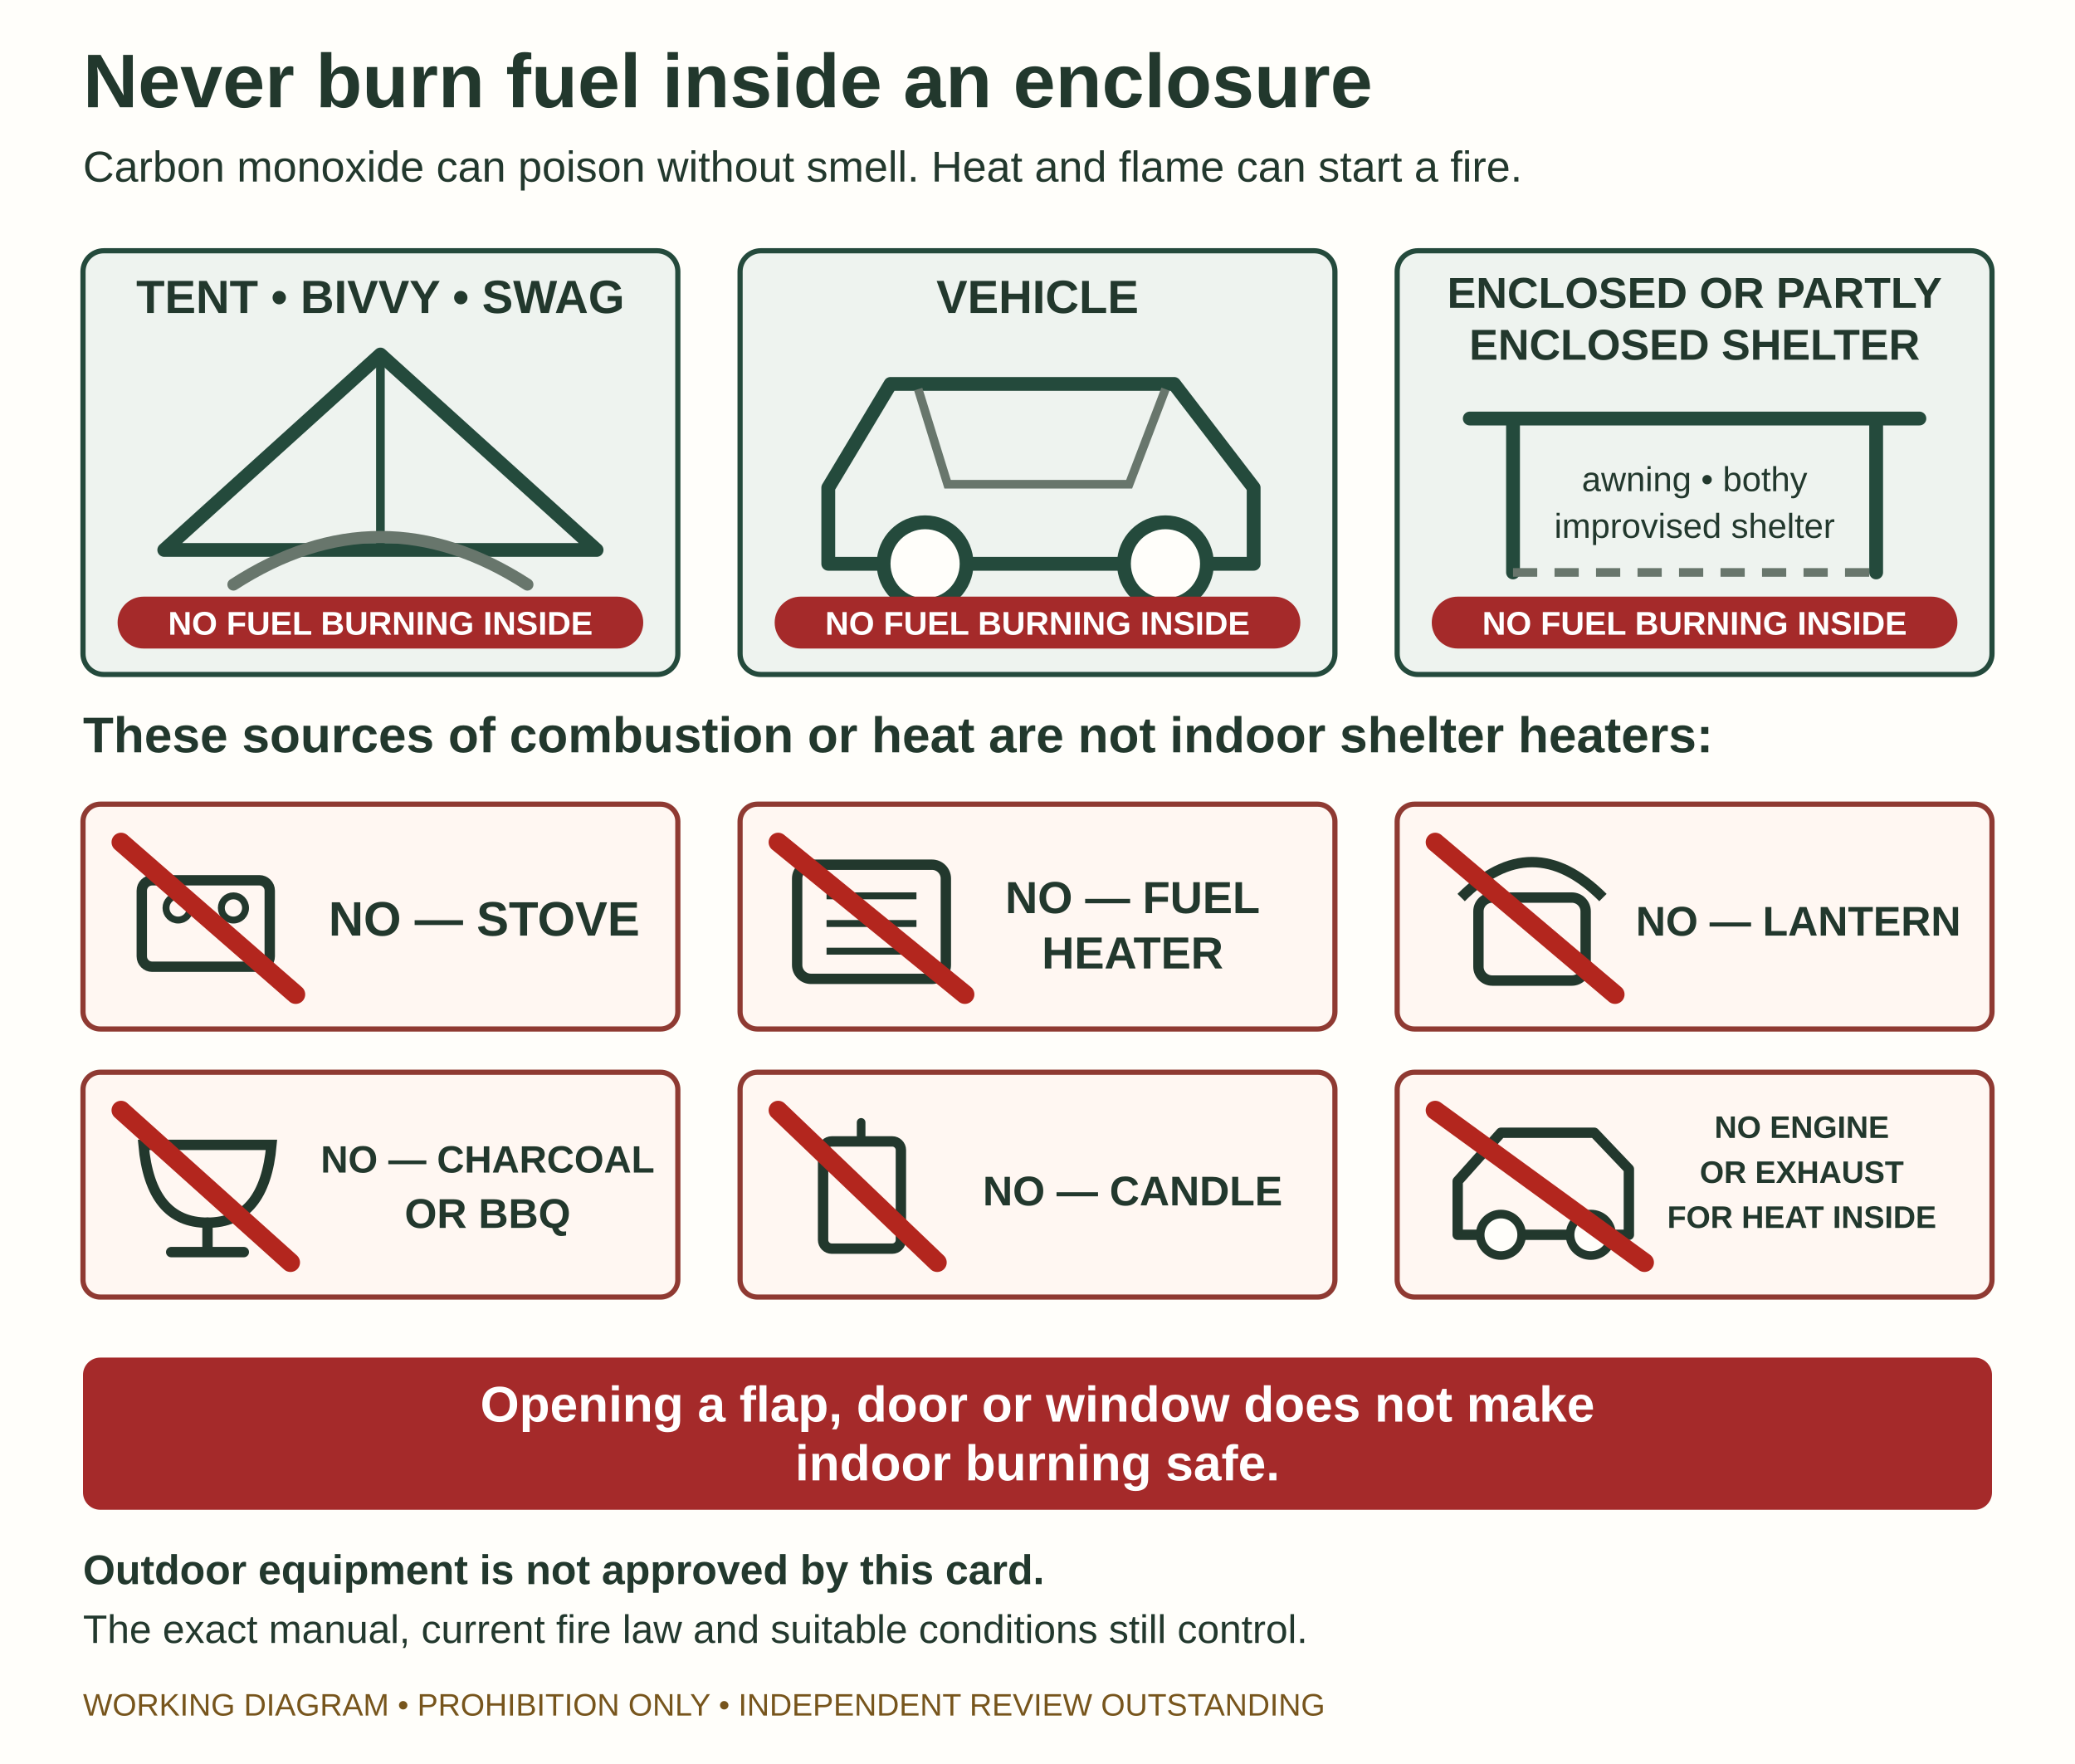
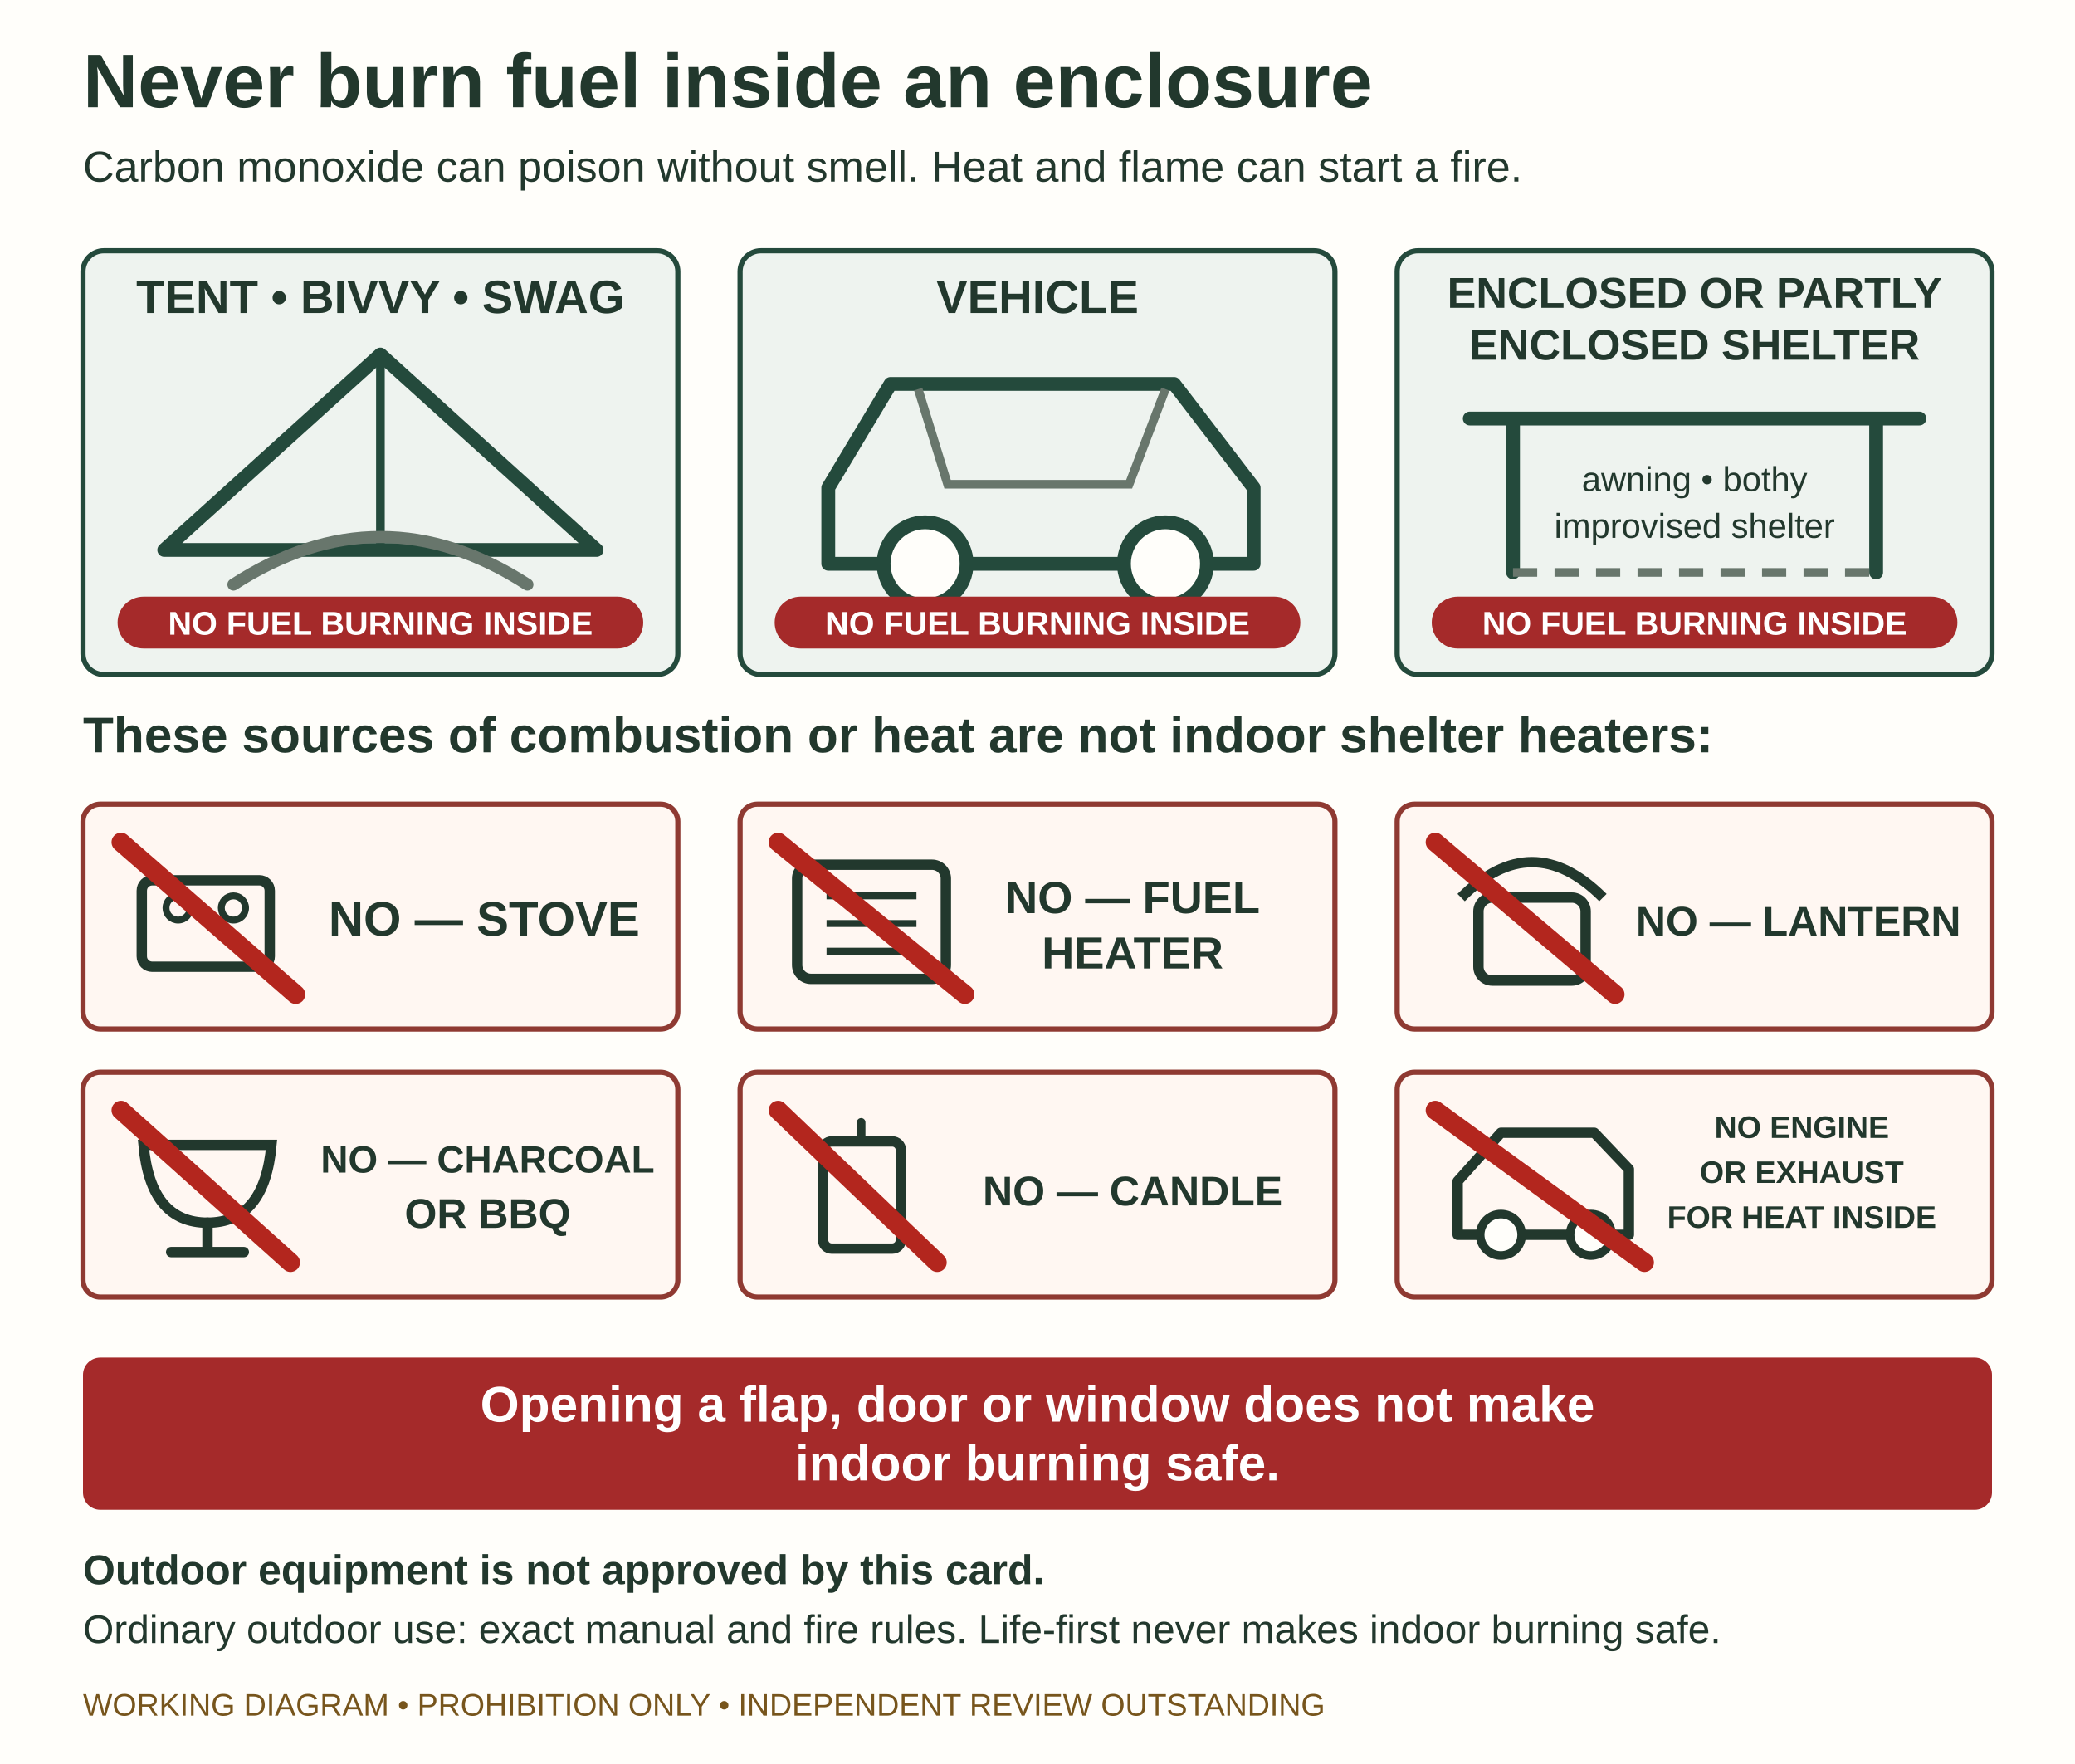
<svg xmlns="http://www.w3.org/2000/svg" width="1200" height="1020" viewBox="0 0 1200 1020" role="img" aria-labelledby="title desc">
  <rect width="1200" height="1020" fill="#fffefa" />
  <g font-family="Arial, sans-serif" fill="#22382d">
    <text x="48" y="62" font-size="44" font-weight="700">Never burn fuel inside an enclosure</text>
    <text x="48" y="105" font-size="25">Carbon monoxide can poison without smell. Heat and flame can start a fire.</text>
    <g aria-label="Enclosures covered by this prohibition">
      <rect x="48" y="145" width="344" height="245" rx="12" fill="#eef3ef" stroke="#244a3c" stroke-width="3" />
      <text x="220" y="181" font-size="27" font-weight="700" text-anchor="middle">TENT • BIVVY • SWAG</text>
      <path d="M95 318 L220 205 L345 318 Z" fill="none" stroke="#244a3c" stroke-width="8" stroke-linejoin="round" />
      <path d="M220 205V318" fill="none" stroke="#244a3c" stroke-width="5" />
      <path d="M135 338 Q220 283 305 338" fill="none" stroke="#68766c" stroke-width="7" stroke-linecap="round" />
      <rect x="68" y="345" width="304" height="30" rx="15" fill="#a52a2a" />
      <text x="220" y="367" font-size="19" font-weight="700" fill="#ffffff" text-anchor="middle">NO FUEL BURNING INSIDE</text>
      <rect x="428" y="145" width="344" height="245" rx="12" fill="#eef3ef" stroke="#244a3c" stroke-width="3" />
      <text x="600" y="181" font-size="27" font-weight="700" text-anchor="middle">VEHICLE</text>
      <path d="M479 282 L515 222 H679 L725 282 V326 H479 Z" fill="none" stroke="#244a3c" stroke-width="8" stroke-linejoin="round" />
      <path d="M531 225 L548 280 H653 L674 225" fill="none" stroke="#68766c" stroke-width="5" />
      <circle cx="535" cy="326" r="24" fill="#fffefa" stroke="#244a3c" stroke-width="8" />
      <circle cx="674" cy="326" r="24" fill="#fffefa" stroke="#244a3c" stroke-width="8" />
      <rect x="448" y="345" width="304" height="30" rx="15" fill="#a52a2a" />
      <text x="600" y="367" font-size="19" font-weight="700" fill="#ffffff" text-anchor="middle">NO FUEL BURNING INSIDE</text>
      <rect x="808" y="145" width="344" height="245" rx="12" fill="#eef3ef" stroke="#244a3c" stroke-width="3" />
      <text x="980" y="178" font-size="25" font-weight="700" text-anchor="middle">ENCLOSED OR PARTLY</text>
      <text x="980" y="208" font-size="25" font-weight="700" text-anchor="middle">ENCLOSED SHELTER</text>
      <path d="M850 242 H1110 M875 242 V331 M1085 242 V331" fill="none" stroke="#244a3c" stroke-width="8" stroke-linecap="round" />
      <path d="M875 331 H1085" fill="none" stroke="#68766c" stroke-width="5" stroke-dasharray="14 10" />
      <text x="980" y="284" font-size="20" text-anchor="middle">awning • bothy</text>
      <text x="980" y="311" font-size="20" text-anchor="middle">improvised shelter</text>
      <rect x="828" y="345" width="304" height="30" rx="15" fill="#a52a2a" />
      <text x="980" y="367" font-size="19" font-weight="700" fill="#ffffff" text-anchor="middle">NO FUEL BURNING INSIDE</text>
    </g>
    <text x="48" y="435" font-size="29" font-weight="700">These sources of combustion or heat are not indoor shelter heaters:</text>
    <g aria-label="Prohibited equipment and engine-heating concepts">
      <g>
        <rect x="48" y="465" width="344" height="130" rx="10" fill="#fff7f2" stroke="#8f3a32" stroke-width="3" />
        <rect x="82" y="509" width="74" height="50" rx="6" fill="none" stroke="#22382d" stroke-width="6" />
        <circle cx="103" cy="525" r="7" fill="none" stroke="#22382d" stroke-width="4" />
        <circle cx="135" cy="525" r="7" fill="none" stroke="#22382d" stroke-width="4" />
        <text x="280" y="541" font-size="28" font-weight="700" text-anchor="middle">NO — STOVE</text>
        <path d="M70 487 L171 575" stroke="#b3261e" stroke-width="11" stroke-linecap="round" />
      </g>
      <g>
        <rect x="428" y="465" width="344" height="130" rx="10" fill="#fff7f2" stroke="#8f3a32" stroke-width="3" />
        <rect x="461" y="500" width="86" height="66" rx="8" fill="none" stroke="#22382d" stroke-width="6" />
        <path d="M478 518H530 M478 534H530 M478 550H530" stroke="#22382d" stroke-width="4" />
        <text x="655" y="528" font-size="26" font-weight="700" text-anchor="middle">NO — FUEL</text>
        <text x="655" y="560" font-size="26" font-weight="700" text-anchor="middle">HEATER</text>
        <path d="M450 487 L558 575" stroke="#b3261e" stroke-width="11" stroke-linecap="round" />
      </g>
      <g>
        <rect x="808" y="465" width="344" height="130" rx="10" fill="#fff7f2" stroke="#8f3a32" stroke-width="3" />
        <path d="M845 519 Q886 478 927 519" fill="none" stroke="#22382d" stroke-width="6" />
        <rect x="855" y="519" width="62" height="48" rx="8" fill="none" stroke="#22382d" stroke-width="6" />
        <text x="1040" y="541" font-size="24" font-weight="700" text-anchor="middle">NO — LANTERN</text>
        <path d="M830 487 L934 575" stroke="#b3261e" stroke-width="11" stroke-linecap="round" />
      </g>
      <g>
        <rect x="48" y="620" width="344" height="130" rx="10" fill="#fff7f2" stroke="#8f3a32" stroke-width="3" />
        <path d="M83 662 H157 Q153 707 120 707 Q87 707 83 662 Z" fill="none" stroke="#22382d" stroke-width="6" />
        <path d="M120 707V724 M99 724H141" stroke="#22382d" stroke-width="6" stroke-linecap="round" />
        <text x="282" y="678" font-size="22" font-weight="700" text-anchor="middle">NO — CHARCOAL</text>
        <text x="282" y="710" font-size="24" font-weight="700" text-anchor="middle">OR BBQ</text>
        <path d="M70 642 L168 730" stroke="#b3261e" stroke-width="11" stroke-linecap="round" />
      </g>
      <g>
        <rect x="428" y="620" width="344" height="130" rx="10" fill="#fff7f2" stroke="#8f3a32" stroke-width="3" />
        <rect x="476" y="660" width="45" height="62" rx="5" fill="none" stroke="#22382d" stroke-width="6" />
        <path d="M498 649V660" stroke="#22382d" stroke-width="5" stroke-linecap="round" />
        <text x="655" y="697" font-size="24" font-weight="700" text-anchor="middle">NO — CANDLE</text>
        <path d="M450 642 L542 730" stroke="#b3261e" stroke-width="11" stroke-linecap="round" />
      </g>
      <g>
        <rect x="808" y="620" width="344" height="130" rx="10" fill="#fff7f2" stroke="#8f3a32" stroke-width="3" />
        <path d="M843 683 L868 655 H922 L942 676 V714 H843 Z" fill="none" stroke="#22382d" stroke-width="6" stroke-linejoin="round" />
        <circle cx="868" cy="714" r="12" fill="#fffefa" stroke="#22382d" stroke-width="5" />
        <circle cx="920" cy="714" r="12" fill="#fffefa" stroke="#22382d" stroke-width="5" />
        <text x="1042" y="658" font-size="18" font-weight="700" text-anchor="middle">NO ENGINE</text>
        <text x="1042" y="684" font-size="18" font-weight="700" text-anchor="middle">OR EXHAUST</text>
        <text x="1042" y="710" font-size="18" font-weight="700" text-anchor="middle">FOR HEAT INSIDE</text>
        <path d="M830 642 L951 730" stroke="#b3261e" stroke-width="11" stroke-linecap="round" />
      </g>
    </g>
    <rect x="48" y="785" width="1104" height="88" rx="10" fill="#a52a2a" />
    <text x="600" y="822" font-size="29" font-weight="700" fill="#ffffff" text-anchor="middle">Opening a flap, door or window does not make</text>
    <text x="600" y="856" font-size="29" font-weight="700" fill="#ffffff" text-anchor="middle">indoor burning safe.</text>
    <text x="48" y="916" font-size="24" font-weight="700">Outdoor equipment is not approved by this card.</text>
-     <text x="48" y="950" font-size="23">The exact manual, current fire law and suitable conditions still control.</text>
+     <text x="48" y="950" font-size="23">Ordinary outdoor use: exact manual and fire rules. Life-first never makes indoor burning safe.</text>
    <text x="48" y="992" font-size="18" fill="#77551c">WORKING DIAGRAM • PROHIBITION ONLY • INDEPENDENT REVIEW OUTSTANDING</text>
  </g>
</svg>
